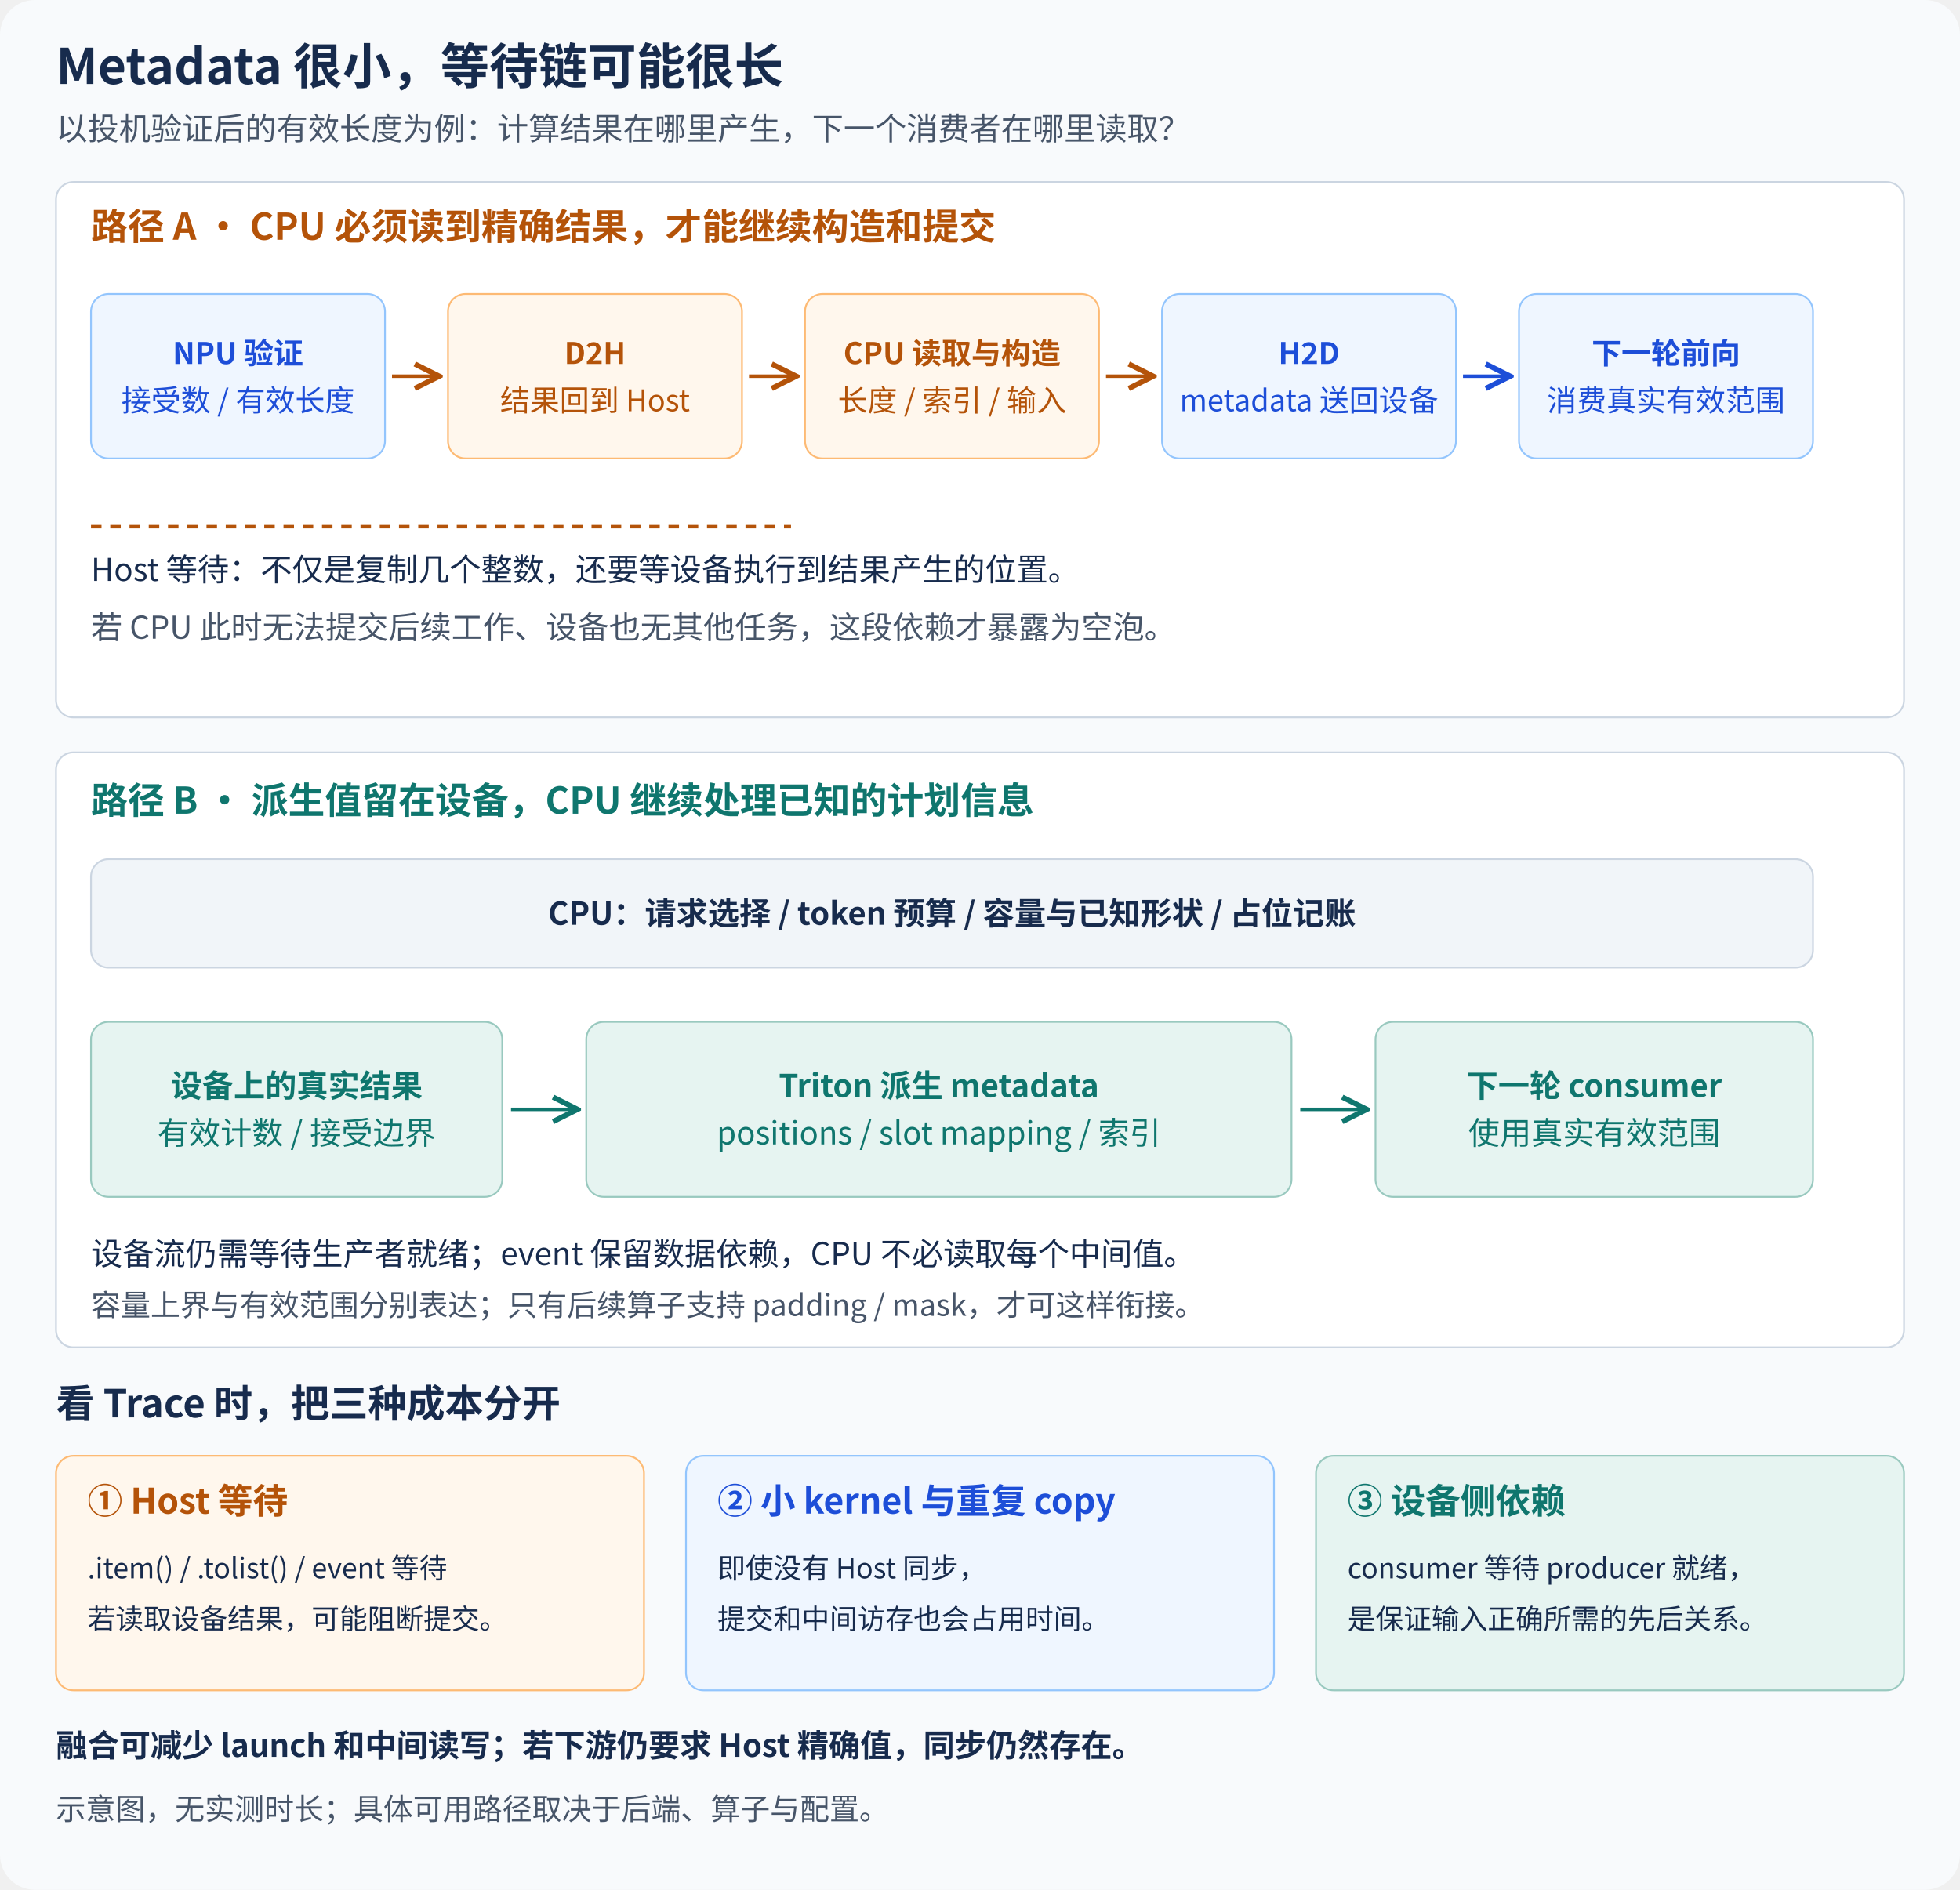
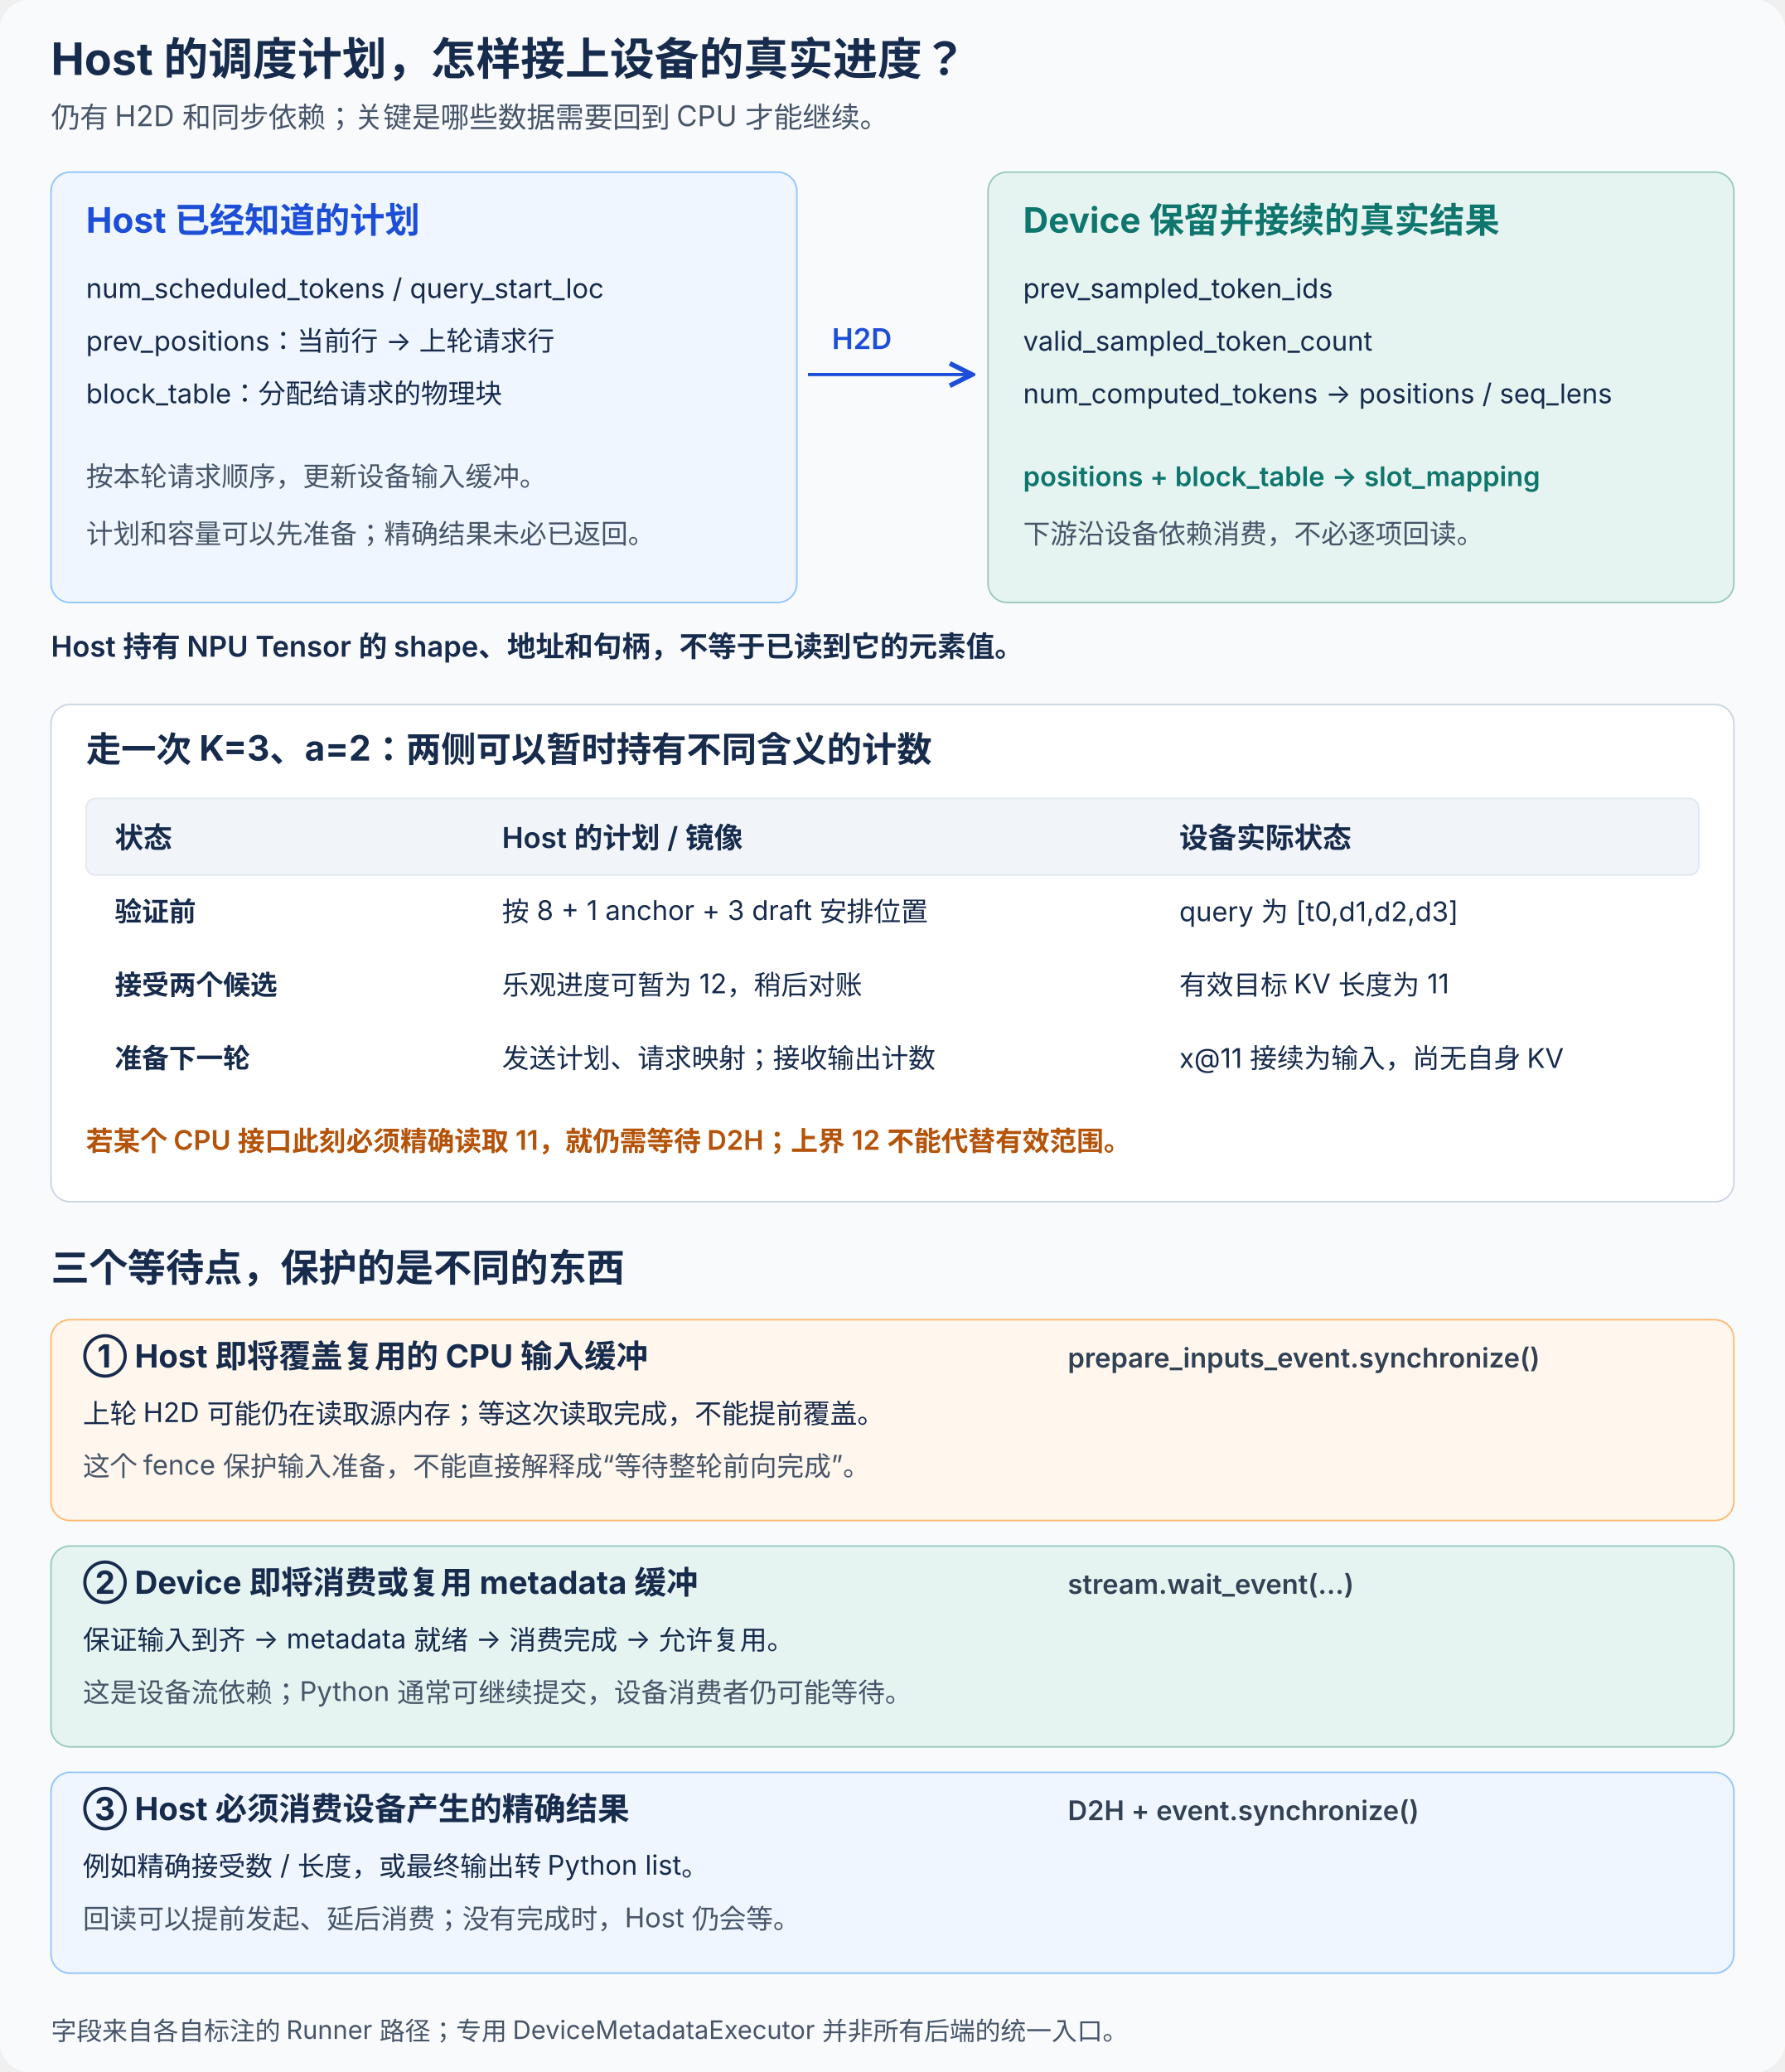
- <svg xmlns="http://www.w3.org/2000/svg" width="1120" height="1080" viewBox="0 0 1120 1080" role="img" aria-labelledby="title desc">
+ <svg xmlns="http://www.w3.org/2000/svg" width="1120" height="1300" viewBox="0 0 1120 1300" role="img" aria-labelledby="title desc">
  <defs>
-     <style>text{font-family:-apple-system,BlinkMacSystemFont,"PingFang SC","Microsoft YaHei","Noto Sans CJK SC",sans-serif}</style>
-     <marker id="arrow-blue" markerWidth="9" markerHeight="9" refX="8" refY="4.5" orient="auto-start-reverse">
+     <style>text{font-family:-apple-system,BlinkMacSystemFont,"PingFang SC","Microsoft YaHei",sans-serif}</style>
+     <marker id="arrow" markerWidth="9" markerHeight="9" refX="8" refY="4.5" orient="auto">
      <path d="M1 1L8 4.5L1 8" fill="none" stroke="#1d4ed8" stroke-width="1.5" />
    </marker>
-     <marker id="arrow-teal" markerWidth="9" markerHeight="9" refX="8" refY="4.5" orient="auto-start-reverse">
-       <path d="M1 1L8 4.5L1 8" fill="none" stroke="#0f766e" stroke-width="1.5" />
-     </marker>
-     <marker id="arrow-gray" markerWidth="9" markerHeight="9" refX="8" refY="4.5" orient="auto-start-reverse">
-       <path d="M1 1L8 4.5L1 8" fill="none" stroke="#475569" stroke-width="1.5" />
-     </marker>
-     <marker id="arrow-orange" markerWidth="9" markerHeight="9" refX="8" refY="4.5" orient="auto-start-reverse">
-       <path d="M1 1L8 4.5L1 8" fill="none" stroke="#b45309" stroke-width="1.5" />
-     </marker>
  </defs>
-   <rect width="1120" height="1080" rx="20" fill="#f8fafc" />
-   <text x="32" y="48" font-size="28" fill="#172b4d" font-weight="700">Metadata 很小，等待链可能很长</text>
-   <text x="32" y="80" font-size="18" fill="#475569" font-weight="400">以投机验证后的有效长度为例：计算结果在哪里产生，下一个消费者在哪里读取？</text>
-   <rect x="32" y="104" width="1056" height="306" rx="10" fill="#fff" stroke="#cbd5e1" />
-   <text x="52" y="137" font-size="21" fill="#b45309" font-weight="700">路径 A · CPU 必须读到精确结果，才能继续构造和提交</text>
-   <rect x="52" y="168" width="168" height="94" rx="10" fill="#eff6ff" stroke="#93c5fd" />
-   <text x="136.0" y="208.0" font-size="17" fill="#1d4ed8" font-weight="600" text-anchor="middle">NPU 验证</text>
-   <text x="136.0" y="235.0" font-size="17" fill="#1d4ed8" font-weight="400" text-anchor="middle">接受数 / 有效长度</text>
-   <path d="M224 215L251 215" fill="none" stroke="#b45309" stroke-width="2" marker-end="url(#arrow-orange)" />
-   <rect x="256" y="168" width="168" height="94" rx="10" fill="#fff7ed" stroke="#fdba74" />
-   <text x="340.0" y="208.0" font-size="17" fill="#b45309" font-weight="600" text-anchor="middle">D2H</text>
-   <text x="340.0" y="235.0" font-size="17" fill="#b45309" font-weight="400" text-anchor="middle">结果回到 Host</text>
-   <path d="M428 215L455 215" fill="none" stroke="#b45309" stroke-width="2" marker-end="url(#arrow-orange)" />
-   <rect x="460" y="168" width="168" height="94" rx="10" fill="#fff7ed" stroke="#fdba74" />
-   <text x="544.0" y="208.0" font-size="17" fill="#b45309" font-weight="600" text-anchor="middle">CPU 读取与构造</text>
-   <text x="544.0" y="235.0" font-size="17" fill="#b45309" font-weight="400" text-anchor="middle">长度 / 索引 / 输入</text>
-   <path d="M632 215L659 215" fill="none" stroke="#b45309" stroke-width="2" marker-end="url(#arrow-orange)" />
-   <rect x="664" y="168" width="168" height="94" rx="10" fill="#eff6ff" stroke="#93c5fd" />
-   <text x="748.0" y="208.0" font-size="17" fill="#1d4ed8" font-weight="600" text-anchor="middle">H2D</text>
-   <text x="748.0" y="235.0" font-size="17" fill="#1d4ed8" font-weight="400" text-anchor="middle">metadata 送回设备</text>
-   <path d="M836 215L863 215" fill="none" stroke="#1d4ed8" stroke-width="2" marker-end="url(#arrow-blue)" />
-   <rect x="868" y="168" width="168" height="94" rx="10" fill="#eff6ff" stroke="#93c5fd" />
-   <text x="952.0" y="208.0" font-size="17" fill="#1d4ed8" font-weight="600" text-anchor="middle">下一轮前向</text>
-   <text x="952.0" y="235.0" font-size="17" fill="#1d4ed8" font-weight="400" text-anchor="middle">消费真实有效范围</text>
-   <path d="M52 301L452 301" fill="none" stroke="#b45309" stroke-width="2" stroke-dasharray="6 5" />
-   <text x="52" y="332" font-size="18" fill="#172b4d" font-weight="500">Host 等待：不仅是复制几个整数，还要等设备执行到结果产生的位置。</text>
-   <text x="52" y="365" font-size="18" fill="#475569" font-weight="400">若 CPU 此时无法提交后续工作、设备也无其他任务，这段依赖才暴露为空泡。</text>
-   <rect x="32" y="430" width="1056" height="340" rx="10" fill="#fff" stroke="#cbd5e1" />
-   <text x="52" y="465" font-size="21" fill="#0f766e" font-weight="700">路径 B · 派生值留在设备，CPU 继续处理已知的计划信息</text>
-   <rect x="52" y="491" width="984" height="62" rx="10" fill="#f1f5f9" stroke="#cbd5e1" />
-   <text x="544.0" y="528.5" font-size="18" fill="#172b4d" font-weight="600" text-anchor="middle">CPU：请求选择 / token 预算 / 容量与已知形状 / 占位记账</text>
-   <rect x="52" y="584" width="235" height="100" rx="10" fill="#e6f4f1" stroke="#99c9bf" />
-   <text x="169.5" y="627.0" font-size="18" fill="#0f766e" font-weight="600" text-anchor="middle">设备上的真实结果</text>
-   <text x="169.5" y="654.0" font-size="18" fill="#0f766e" font-weight="400" text-anchor="middle">有效计数 / 接受边界</text>
-   <rect x="335" y="584" width="403" height="100" rx="10" fill="#e6f4f1" stroke="#99c9bf" />
-   <text x="536.5" y="627.0" font-size="18" fill="#0f766e" font-weight="600" text-anchor="middle">Triton 派生 metadata</text>
-   <text x="536.5" y="654.0" font-size="18" fill="#0f766e" font-weight="400" text-anchor="middle">positions / slot mapping / 索引</text>
-   <rect x="786" y="584" width="250" height="100" rx="10" fill="#e6f4f1" stroke="#99c9bf" />
-   <text x="911.0" y="627.0" font-size="18" fill="#0f766e" font-weight="600" text-anchor="middle">下一轮 consumer</text>
-   <text x="911.0" y="654.0" font-size="18" fill="#0f766e" font-weight="400" text-anchor="middle">使用真实有效范围</text>
-   <path d="M292 634L330 634" fill="none" stroke="#0f766e" stroke-width="2" marker-end="url(#arrow-teal)" />
-   <path d="M743 634L781 634" fill="none" stroke="#0f766e" stroke-width="2" marker-end="url(#arrow-teal)" />
-   <text x="52" y="723" font-size="18" fill="#172b4d" font-weight="500">设备流仍需等待生产者就绪；event 保留数据依赖，CPU 不必读取每个中间值。</text>
-   <text x="52" y="752" font-size="17" fill="#475569" font-weight="400">容量上界与有效范围分别表达；只有后续算子支持 padding / mask，才可这样衔接。</text>
-   <text x="32" y="810" font-size="22" fill="#172b4d" font-weight="700">看 Trace 时，把三种成本分开</text>
-   <rect x="32" y="832" width="336" height="134" rx="10" fill="#fff7ed" stroke="#fdba74" />
-   <text x="50" y="865" font-size="20" fill="#b45309" font-weight="700">① Host 等待</text>
-   <text x="50" y="902" font-size="16" fill="#172b4d" font-weight="400">.item() / .tolist() / event 等待</text>
-   <text x="50" y="931" font-size="16" fill="#172b4d" font-weight="400">若读取设备结果，可能阻断提交。</text>
-   <rect x="392" y="832" width="336" height="134" rx="10" fill="#eff6ff" stroke="#93c5fd" />
-   <text x="410" y="865" font-size="20" fill="#1d4ed8" font-weight="700">② 小 kernel 与重复 copy</text>
-   <text x="410" y="902" font-size="16" fill="#172b4d" font-weight="400">即使没有 Host 同步，</text>
-   <text x="410" y="931" font-size="16" fill="#172b4d" font-weight="400">提交和中间访存也会占用时间。</text>
-   <rect x="752" y="832" width="336" height="134" rx="10" fill="#e6f4f1" stroke="#99c9bf" />
-   <text x="770" y="865" font-size="20" fill="#0f766e" font-weight="700">③ 设备侧依赖</text>
-   <text x="770" y="902" font-size="16" fill="#172b4d" font-weight="400">consumer 等待 producer 就绪，</text>
-   <text x="770" y="931" font-size="16" fill="#172b4d" font-weight="400">是保证输入正确所需的先后关系。</text>
-   <text x="32" y="1004" font-size="18" fill="#172b4d" font-weight="600">融合可减少 launch 和中间读写；若下游仍要求 Host 精确值，同步仍然存在。</text>
-   <text x="32" y="1040" font-size="17" fill="#475569" font-weight="400">示意图，无实测时长；具体可用路径取决于后端、算子与配置。</text>
+   <rect x="0" y="0" width="1120" height="1300" rx="20" fill="#f8fafc" stroke="#f8fafc" />
+   <text x="32" y="47" font-size="28" fill="#172b4d" font-weight="700">Host 的调度计划，怎样接上设备的真实进度？</text>
+   <text x="32" y="80" font-size="18" fill="#475569" font-weight="400">仍有 H2D 和同步依赖；关键是哪些数据需要回到 CPU 才能继续。</text>
+   <rect x="32" y="108" width="468" height="270" rx="12" fill="#eff6ff" stroke="#93c5fd" />
+   <rect x="620" y="108" width="468" height="270" rx="12" fill="#e6f4f1" stroke="#99c9bf" />
+   <text x="54" y="146" font-size="22" fill="#1d4ed8" font-weight="700">Host 已经知道的计划</text>
+   <text x="54" y="187" font-size="17" fill="#172b4d" font-weight="400">num_scheduled_tokens / query_start_loc</text>
+   <text x="54" y="220" font-size="17" fill="#172b4d" font-weight="400">prev_positions：当前行 → 上轮请求行</text>
+   <text x="54" y="253" font-size="17" fill="#172b4d" font-weight="400">block_table：分配给请求的物理块</text>
+   <text x="54" y="305" font-size="17" fill="#475569" font-weight="400">按本轮请求顺序，更新设备输入缓冲。</text>
+   <text x="54" y="341" font-size="17" fill="#475569" font-weight="400">计划和容量可以先准备；精确结果未必已返回。</text>
+   <text x="642" y="146" font-size="22" fill="#0f766e" font-weight="700">Device 保留并接续的真实结果</text>
+   <text x="642" y="187" font-size="17" fill="#172b4d" font-weight="400">prev_sampled_token_ids</text>
+   <text x="642" y="220" font-size="17" fill="#172b4d" font-weight="400">valid_sampled_token_count</text>
+   <text x="642" y="253" font-size="17" fill="#172b4d" font-weight="400">num_computed_tokens → positions / seq_lens</text>
+   <text x="642" y="305" font-size="17" fill="#0f766e" font-weight="600">positions + block_table → slot_mapping</text>
+   <text x="642" y="341" font-size="17" fill="#475569" font-weight="400">下游沿设备依赖消费，不必逐项回读。</text>
+   <text x="522" y="219" font-size="18" fill="#1d4ed8" font-weight="600">H2D</text>
+   <path d="M507 235L610 235" fill="none" stroke="#1d4ed8" stroke-width="2" marker-end="url(#arrow)" />
+   <text x="32" y="412" font-size="18" fill="#172b4d" font-weight="600">Host 持有 NPU Tensor 的 shape、地址和句柄，不等于已读到它的元素值。</text>
+   <rect x="32" y="442" width="1056" height="312" rx="12" fill="#fff" stroke="#cbd5e1" />
+   <text x="54" y="478" font-size="22" fill="#172b4d" font-weight="700">走一次 K=3、a=2：两侧可以暂时持有不同含义的计数</text>
+   <rect x="54" y="501" width="1012" height="48" rx="6" fill="#f1f5f9" stroke="#e2e8f0" />
+   <text x="72" y="532" font-size="18" fill="#172b4d" font-weight="600">状态</text>
+   <text x="315" y="532" font-size="18" fill="#172b4d" font-weight="600">Host 的计划 / 镜像</text>
+   <text x="740" y="532" font-size="18" fill="#172b4d" font-weight="600">设备实际状态</text>
+   <text x="72" y="578" font-size="17" fill="#172b4d" font-weight="600">验证前</text>
+   <text x="315" y="578" font-size="17" fill="#172b4d" font-weight="400">按 8 + 1 anchor + 3 draft 安排位置</text>
+   <text x="740" y="578" font-size="17" fill="#172b4d" font-weight="400">query 为 [t0,d1,d2,d3]</text>
+   <text x="72" y="624" font-size="17" fill="#172b4d" font-weight="600">接受两个候选</text>
+   <text x="315" y="624" font-size="17" fill="#172b4d" font-weight="400">乐观进度可暂为 12，稍后对账</text>
+   <text x="740" y="624" font-size="17" fill="#172b4d" font-weight="400">有效目标 KV 长度为 11</text>
+   <text x="72" y="670" font-size="17" fill="#172b4d" font-weight="600">准备下一轮</text>
+   <text x="315" y="670" font-size="17" fill="#172b4d" font-weight="400">发送计划、请求映射；接收输出计数</text>
+   <text x="740" y="670" font-size="17" fill="#172b4d" font-weight="400">x@11 接续为输入，尚无自身 KV</text>
+   <text x="54" y="722" font-size="17" fill="#b45309" font-weight="600">若某个 CPU 接口此刻必须精确读取 11，就仍需等待 D2H；上界 12 不能代替有效范围。</text>
+   <text x="32" y="804" font-size="24" fill="#172b4d" font-weight="700">三个等待点，保护的是不同的东西</text>
+   <rect x="32" y="828" width="1056" height="126" rx="12" fill="#fff7ed" stroke="#fdba74" />
+   <text x="52" y="858" font-size="20" fill="#172b4d" font-weight="700">① Host 即将覆盖复用的 CPU 输入缓冲</text>
+   <text x="670" y="858" font-size="17" fill="#334155" font-weight="600">prepare_inputs_event.synchronize()</text>
+   <text x="52" y="893" font-size="17" fill="#172b4d" font-weight="400">上轮 H2D 可能仍在读取源内存；等这次读取完成，不能提前覆盖。</text>
+   <text x="52" y="926" font-size="17" fill="#475569" font-weight="400">这个 fence 保护输入准备，不能直接解释成“等待整轮前向完成”。</text>
+   <rect x="32" y="970" width="1056" height="126" rx="12" fill="#e6f4f1" stroke="#99c9bf" />
+   <text x="52" y="1000" font-size="20" fill="#172b4d" font-weight="700">② Device 即将消费或复用 metadata 缓冲</text>
+   <text x="670" y="1000" font-size="17" fill="#334155" font-weight="600">stream.wait_event(...)</text>
+   <text x="52" y="1035" font-size="17" fill="#172b4d" font-weight="400">保证输入到齐 → metadata 就绪 → 消费完成 → 允许复用。</text>
+   <text x="52" y="1068" font-size="17" fill="#475569" font-weight="400">这是设备流依赖；Python 通常可继续提交，设备消费者仍可能等待。</text>
+   <rect x="32" y="1112" width="1056" height="126" rx="12" fill="#eff6ff" stroke="#93c5fd" />
+   <text x="52" y="1142" font-size="20" fill="#172b4d" font-weight="700">③ Host 必须消费设备产生的精确结果</text>
+   <text x="670" y="1142" font-size="17" fill="#334155" font-weight="600">D2H + event.synchronize()</text>
+   <text x="52" y="1177" font-size="17" fill="#172b4d" font-weight="400">例如精确接受数 / 长度，或最终输出转 Python list。</text>
+   <text x="52" y="1210" font-size="17" fill="#475569" font-weight="400">回读可以提前发起、延后消费；没有完成时，Host 仍会等。</text>
+   <text x="32" y="1280" font-size="16" fill="#475569" font-weight="400">字段来自各自标注的 Runner 路径；专用 DeviceMetadataExecutor 并非所有后端的统一入口。</text>
</svg>
